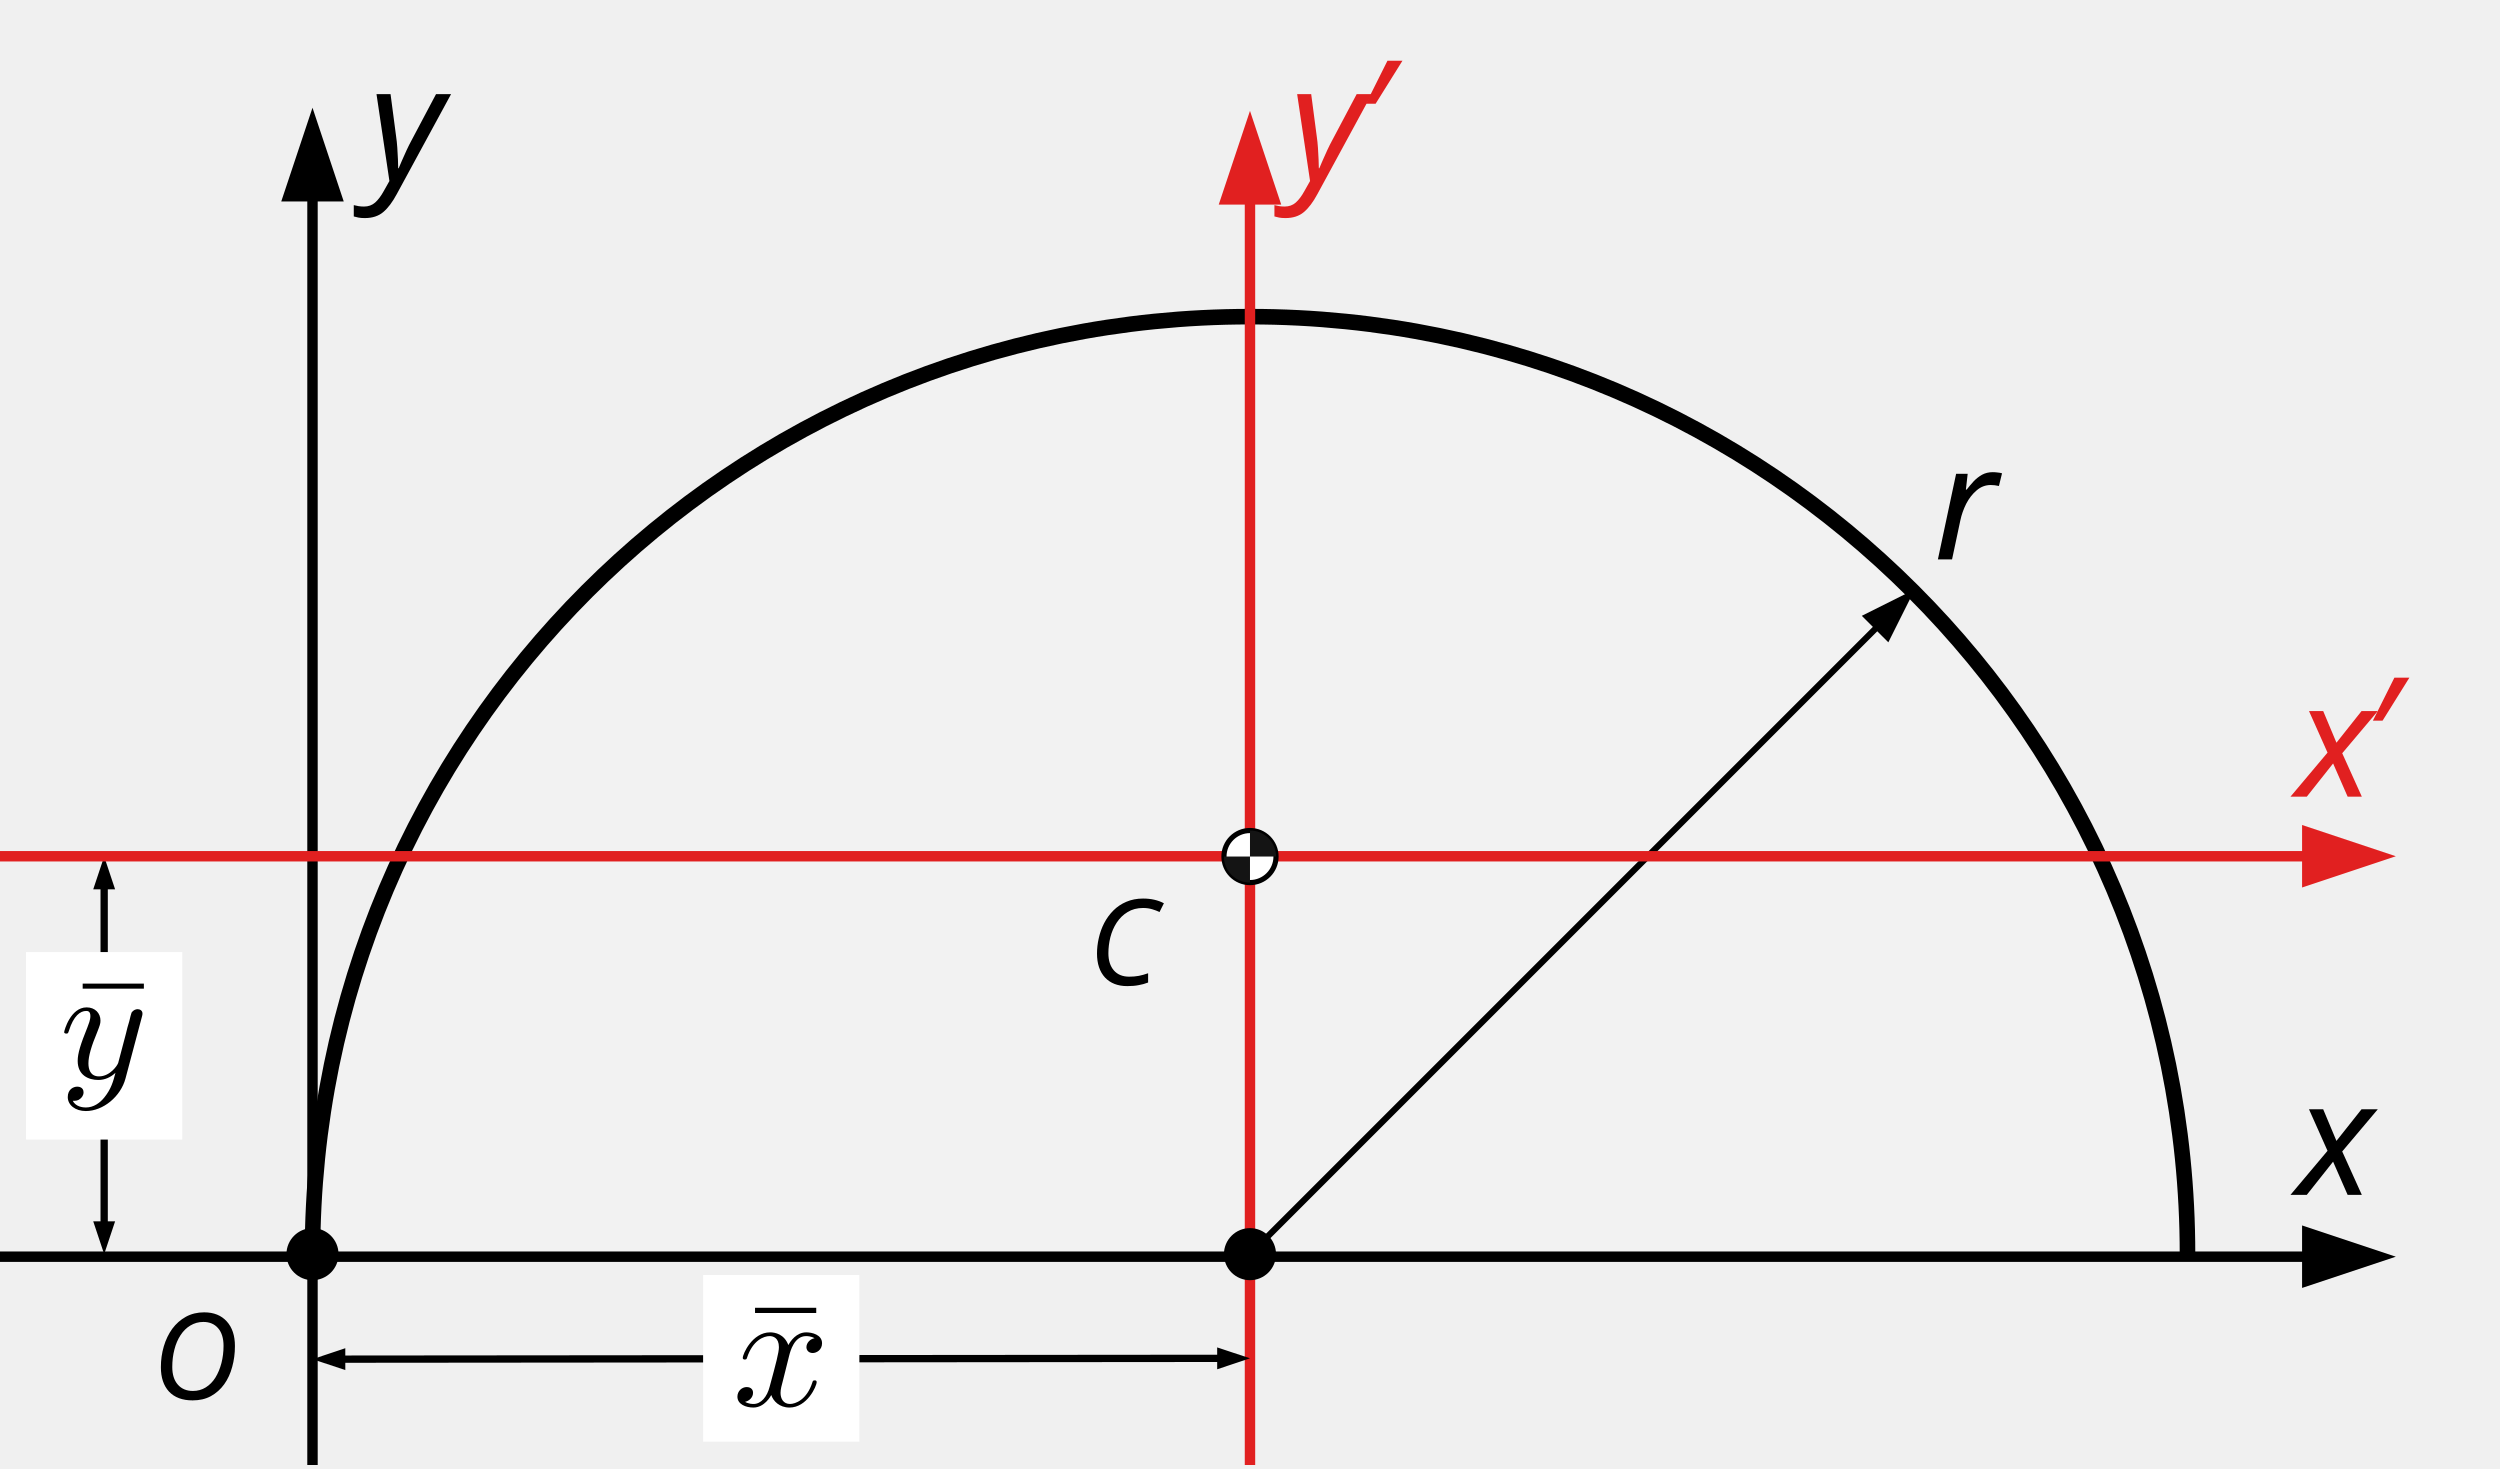
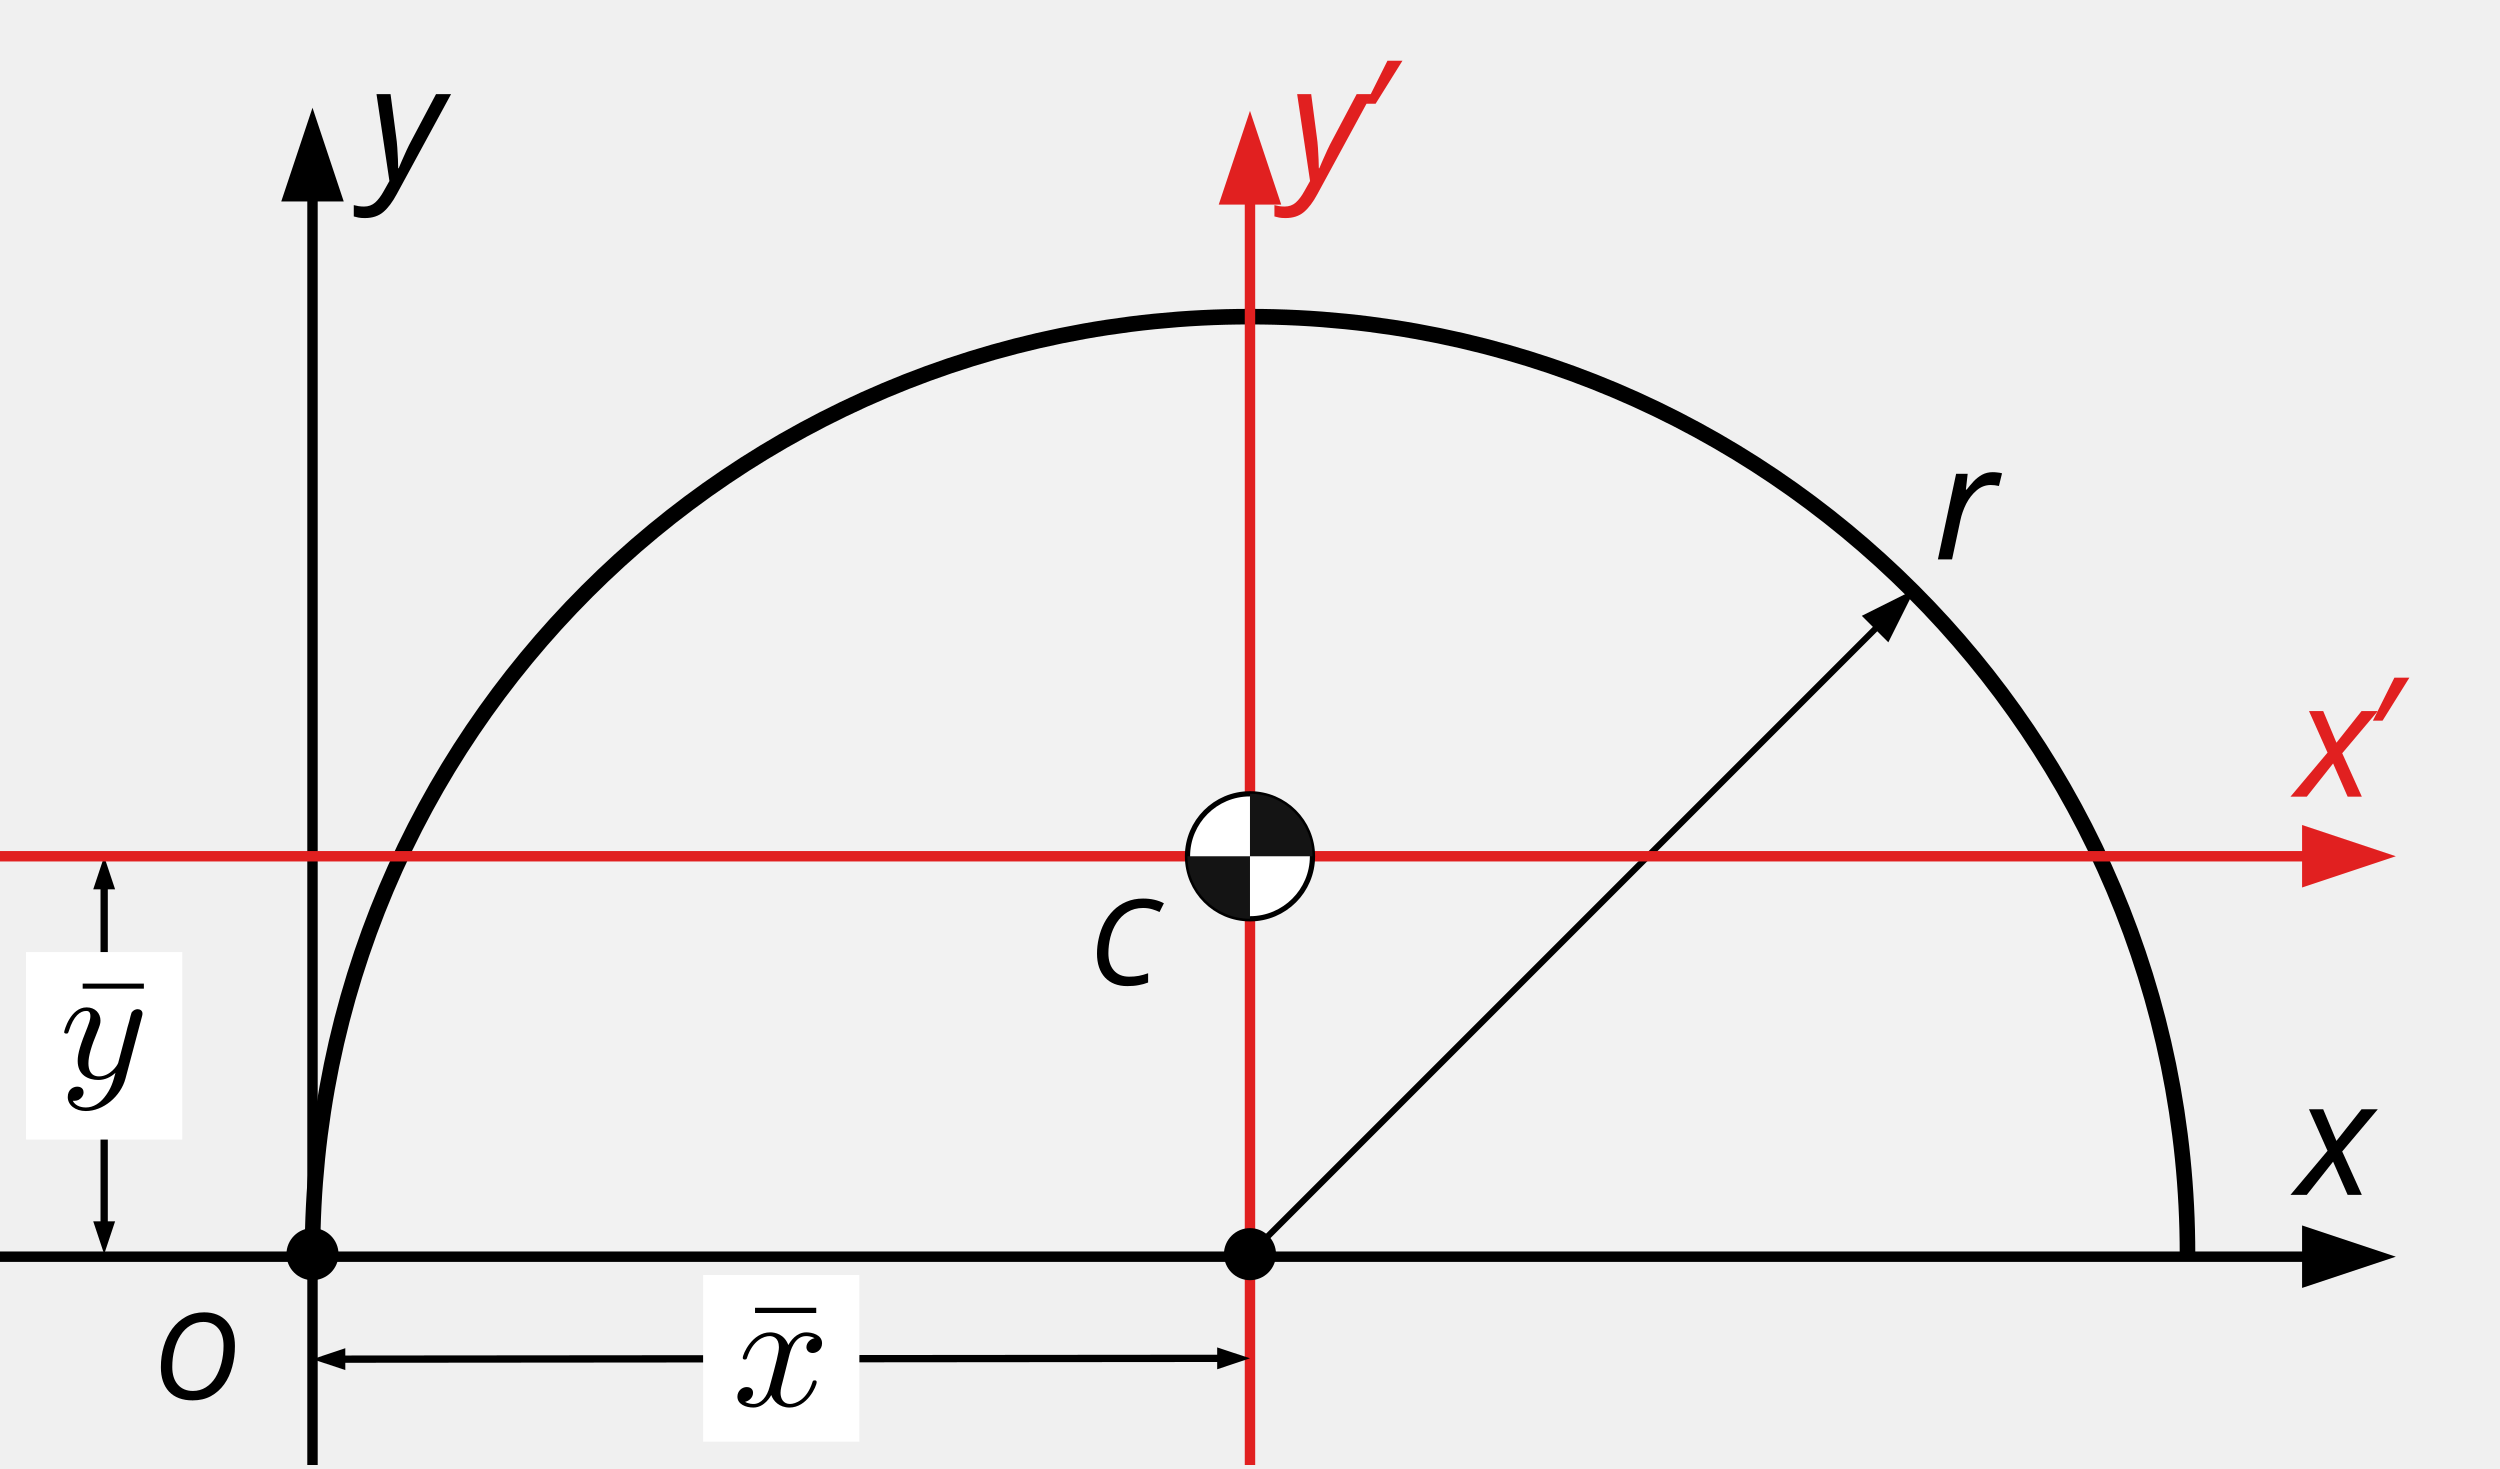
<svg xmlns="http://www.w3.org/2000/svg" width="100%" height="100%" viewBox="0 0 240 141" version="1.1" xml:space="preserve" style="fill-rule:evenodd;clip-rule:evenodd;stroke-miterlimit:1.5;">
  <g transform="matrix(1,0,0,1,0,-486)">
    <g id="centroids-semi-circle" transform="matrix(1.24146,0,0,0.601013,-333.041,490.411)">
      <rect x="268.265" y="-6.273" width="193.321" height="232.94" style="fill:none;" />
      <clipPath id="_clip1">
        <rect x="268.265" y="-6.273" width="193.321" height="232.94" />
      </clipPath>
      <g clip-path="url(#_clip1)">
        <g transform="matrix(1.13642,0,0,2.3474,-466.347,52.1436)">
          <path d="M795.277,60C795.277,24.768 766.716,-3.793 731.484,-3.793C696.252,-3.793 667.691,24.768 667.691,60" style="fill:rgb(242,242,242);stroke:black;stroke-width:1.06px;" />
        </g>
        <g transform="matrix(0.805502,0,0,1.66386,44.8017,-28.8739)">
          <text x="381.906px" y="107.5px" style="font-family:'CMUSerif-Italic', 'CMU Serif';font-weight:500;font-style:italic;font-size:11.467px;">C</text>
        </g>
        <g transform="matrix(0.805502,0,0,1.66386,-203.177,-6.67519)">
          <g transform="matrix(1,-0,-0,1,585.277,-0.39933)">
            <path d="M178.735,59.119L183.826,56.573L181.281,61.664L178.735,59.119Z" />
            <path d="M120,120.399C120,120.399 168.058,72.341 180.771,59.628" style="fill:none;stroke:black;stroke-width:0.6px;" />
          </g>
        </g>
        <g transform="matrix(0.24394,0,0,0.503885,445.84,183.52)">
          <text x="0px" y="0px" style="font-family:'CMUSerif-Italic', 'CMU Serif';font-weight:500;font-style:italic;font-size:50.631px;">x</text>
        </g>
        <g transform="matrix(0.24394,0,0,0.503885,287.28,-651.141)">
          <g transform="matrix(1,0,0,1,650,1530.22)">
            <text x="0px" y="0px" style="font-family:'CMUSerif-Italic', 'CMU Serif';font-weight:500;font-style:italic;font-size:50.631px;fill:rgb(225,32,32);">x</text>
          </g>
          <g transform="matrix(1,0,0,1,672.192,1530.22)">
            <text x="0px" y="0px" style="font-family:'LucidaGrande', 'Lucida Grande', sans-serif;font-weight:500;font-size:52.833px;fill:rgb(225,32,32);">′</text>
          </g>
        </g>
        <g transform="matrix(0.24394,0,0,0.503885,209.416,-749.686)">
          <g transform="matrix(1,0,0,1,650,1530.22)">
            <text x="0px" y="0px" style="font-family:'CMUSerif-Italic', 'CMU Serif';font-weight:500;font-style:italic;font-size:50.631px;fill:rgb(225,32,32);">y</text>
          </g>
          <g transform="matrix(1,0,0,1,672.192,1530.22)">
            <text x="0px" y="0px" style="font-family:'LucidaGrande', 'Lucida Grande', sans-serif;font-weight:500;font-size:52.833px;fill:rgb(225,32,32);">′</text>
          </g>
        </g>
        <g transform="matrix(0.24394,0,0,0.503885,296.785,21.3699)">
          <text x="0px" y="0px" style="font-family:'CMUSerif-Italic', 'CMU Serif';font-weight:500;font-style:italic;font-size:50.631px;">y</text>
        </g>
        <g transform="matrix(0.805502,0,0,1.67007,268.265,-819.059)">
          <g transform="matrix(1,-0,-0,0.99628,-0,486.04)">
            <path d="M116.999,19.641L119.999,10.641L122.999,19.641L116.999,19.641Z" style="fill:rgb(225,32,32);" />
            <path d="M119.999,140.641L119.999,17.841" style="fill:none;stroke:rgb(225,32,32);stroke-width:1px;" />
          </g>
        </g>
        <g transform="matrix(0.805502,0,0,1.66386,268.265,-815.974)">
          <g transform="matrix(1,-0,-0,1,-0,486)">
            <path d="M221,117.641L230,120.641L221,123.641L221,117.641Z" />
            <path d="M0,120.641L222.8,120.641" style="fill:none;stroke:black;stroke-width:1px;" />
          </g>
        </g>
        <g transform="matrix(0.805502,0,0,1.66386,268.265,-815.974)">
          <g transform="matrix(1,-0,-0,1,-0,486)">
            <path d="M27,19.341L30,10.341L33,19.341L27,19.341Z" />
            <path d="M30,140.641L30,17.541" style="fill:none;stroke:black;stroke-width:1px;" />
          </g>
        </g>
        <g transform="matrix(0.293106,0,0,0.605444,253.495,87.3846)">
          <circle cx="132.837" cy="174.422" r="6.87" />
        </g>
        <g transform="matrix(0.293106,0,0,0.605444,325.989,87.3846)">
          <circle cx="132.837" cy="174.422" r="6.87" />
        </g>
        <g transform="matrix(-0.00212627,0.396954,0.805499,0.00104784,139.679,121.358)">
          <g transform="matrix(-0.00263968,0.999997,4.19153,0.0110643,-324.631,158.779)">
            <path d="M11.05,85.377L10,82.227L8.95,85.377L11.05,85.377Z" />
            <path d="M11.05,117.249L10,120.399L8.95,117.249L11.05,117.249Z" />
            <path d="M10,84.747L10,117.879" style="fill:none;stroke:black;stroke-width:0.7px;" />
          </g>
        </g>
        <g transform="matrix(1,0,0,1.28571,-56.0385,-14.342)">
          <g transform="matrix(0.805502,0,0,1.29411,326.317,123.727)">
            <rect x="0" y="0" width="15" height="18" style="fill:white;" />
          </g>
          <g transform="matrix(0.805502,0,0,1.29411,329.791,139.394)">
            <g id="glyph0-1">
              <rect x="1.125" y="-9.078" width="5.875" height="0.484" style="fill-rule:nonzero;" />
            </g>
          </g>
          <g transform="matrix(0.805502,0,0,1.29411,326.317,123.727)">
            <g transform="matrix(1,0,0,1,3.1935,12.1064)">
              <g id="glyph1-1">
                <path d="M7.922,-5.859C7.984,-6.078 7.984,-6.109 7.984,-6.219C7.984,-6.484 7.75,-6.625 7.516,-6.625C7.344,-6.625 7.094,-6.531 6.938,-6.297C6.906,-6.234 6.781,-5.75 6.719,-5.469C6.594,-5.078 6.484,-4.656 6.391,-4.25L5.656,-1.469C5.594,-1.25 4.891,-0.172 3.813,-0.172C2.984,-0.172 2.797,-0.844 2.797,-1.422C2.797,-2.125 3.078,-3.078 3.641,-4.422C3.891,-5.063 3.953,-5.234 3.953,-5.531C3.953,-6.234 3.438,-6.797 2.625,-6.797C1.078,-6.797 0.469,-4.563 0.469,-4.422C0.469,-4.281 0.641,-4.281 0.672,-4.281C0.828,-4.281 0.844,-4.313 0.922,-4.547C1.375,-6 2.016,-6.453 2.578,-6.453C2.703,-6.453 2.984,-6.453 2.984,-5.969C2.984,-5.578 2.813,-5.188 2.703,-4.891C2.047,-3.266 1.766,-2.391 1.766,-1.656C1.766,-0.297 2.781,0.172 3.75,0.172C4.391,0.172 4.938,-0.094 5.391,-0.516C5.188,0.281 4.984,1.031 4.328,1.844C3.906,2.375 3.297,2.813 2.547,2.813C2.313,2.813 1.578,2.766 1.297,2.172C1.563,2.172 1.781,2.172 2,1.984C2.172,1.844 2.328,1.641 2.328,1.359C2.328,0.875 1.891,0.813 1.734,0.813C1.359,0.813 0.813,1.063 0.813,1.813C0.813,2.578 1.531,3.156 2.547,3.156C4.219,3.156 5.906,1.75 6.359,0.016L7.922,-5.859Z" style="fill-rule:nonzero;" />
              </g>
            </g>
          </g>
        </g>
        <g transform="matrix(1,0,0,1.28571,-47.9177,97.9509)">
          <g transform="matrix(0.447077,-0.00278079,-0.00259626,1.5323,331.847,-172.993)">
            <g transform="matrix(1.80173,0.00326974,0.00490454,0.844563,-34.6918,59.3901)">
              <path d="M33.149,129.429L30,130.482L33.151,131.529L33.149,129.429Z" />
              <path d="M116.848,129.352L119.999,130.399L116.85,131.452L116.848,129.352Z" />
              <path d="M32.52,130.48C45.48,130.468 104.519,130.414 117.479,130.402" style="fill:none;stroke:black;stroke-width:0.7px;" />
            </g>
          </g>
          <g transform="matrix(0.805502,0,0,1.29411,370.554,76.5056)">
            <rect x="0" y="0" width="15" height="16" style="fill:white;" />
            <g transform="matrix(1,0,0,1,3.8595,12.5542)">
              <g id="glyph0-11">
                <rect x="1.125" y="-9.406" width="5.875" height="0.5" style="fill-rule:nonzero;" />
              </g>
            </g>
            <g id="glyph1-11" transform="matrix(1,0,0,1,2.82368,12.5542)">
              <path d="M5.438,-4.813C5.547,-5.234 5.922,-6.688 7.063,-6.688C7.141,-6.688 7.531,-6.688 7.875,-6.484C7.422,-6.406 7.094,-6.016 7.094,-5.625C7.094,-5.375 7.266,-5.063 7.703,-5.063C8.063,-5.063 8.594,-5.359 8.594,-6C8.594,-6.828 7.625,-7.047 7.078,-7.047C6.125,-7.047 5.563,-6.203 5.359,-5.828C4.953,-6.891 4.078,-7.047 3.609,-7.047C1.906,-7.047 0.984,-4.984 0.984,-4.594C0.984,-4.438 1.141,-4.438 1.172,-4.438C1.297,-4.438 1.359,-4.469 1.391,-4.609C1.938,-6.297 3.016,-6.688 3.563,-6.688C3.875,-6.688 4.453,-6.547 4.453,-5.625C4.453,-5.125 4.172,-4.063 3.563,-1.828C3.313,-0.844 2.734,-0.172 2.016,-0.172C1.922,-0.172 1.547,-0.172 1.203,-0.375C1.609,-0.469 1.969,-0.797 1.969,-1.25C1.969,-1.672 1.609,-1.797 1.375,-1.797C0.875,-1.797 0.469,-1.391 0.469,-0.875C0.469,-0.141 1.281,0.172 2,0.172C3.078,0.172 3.672,-0.938 3.719,-1.031C3.906,-0.453 4.5,0.172 5.469,0.172C7.156,0.172 8.078,-1.875 8.078,-2.281C8.078,-2.438 7.938,-2.438 7.891,-2.438C7.734,-2.438 7.703,-2.375 7.672,-2.266C7.141,-0.563 6.031,-0.172 5.516,-0.172C4.875,-0.172 4.609,-0.688 4.609,-1.234C4.609,-1.578 4.703,-1.922 4.891,-2.625L5.438,-4.813Z" style="fill-rule:nonzero;" />
            </g>
          </g>
        </g>
        <g transform="matrix(0.805502,0,0,1.66386,-3.74938,-22.7891)">
          <text x="352.313px" y="143.613px" style="font-family:'CMUSerif-Italic', 'CMU Serif';font-weight:500;font-style:italic;font-size:11.5px;">O</text>
        </g>
        <g transform="matrix(0.869347,0,0,1.66386,268.265,-813.38)">
          <g transform="matrix(0.92656,-0,-0,1,-0,484.441)">
            <path d="M221,79.2L230,82.2L221,85.2L221,79.2Z" style="fill:rgb(225,32,32);" />
            <path d="M0,82.2L222.8,82.2" style="fill:none;stroke:rgb(225,32,32);stroke-width:1px;" />
          </g>
        </g>
-         <g transform="matrix(0.835692,0,0,1.72622,373.079,-479.097)">
+         <g transform="matrix(0.805502,0,0,1.66386,-204.977,31.0319)">
+           <text x="773.129px" y="30.639px" style="font-family:'CMUSerif-Italic', 'CMU Serif';font-weight:500;font-style:italic;font-size:15.333px;">r</text>
+         </g>
+         <g transform="matrix(2.00566,0,0,4.14292,384.494,-1331.14)">
          <g transform="matrix(1.25687,0,0,1.25687,-82.9119,18.5702)">
-             <circle cx="58.204" cy="265.722" r="1.917" style="fill:white;stroke:black;stroke-width:0.38px;stroke-linecap:round;" />
+             <circle cx="58.204" cy="265.722" r="1.917" style="fill:white;stroke:black;stroke-width:0.16px;stroke-linecap:round;" />
          </g>
          <g transform="matrix(1,0,0,1,-60,92.3133)">
            <path d="M47.833,260.233C47.833,261.564 48.912,262.643 50.243,262.643L50.243,260.233L47.833,260.233Z" style="fill:rgb(20,20,20);" />
          </g>
          <g transform="matrix(-1,-1.22465e-16,1.22465e-16,-1,40.4857,612.78)">
            <path d="M47.833,260.233C47.833,261.564 48.912,262.643 50.243,262.643L50.243,260.233L47.833,260.233Z" style="fill:rgb(20,20,20);" />
          </g>
        </g>
-         <g transform="matrix(0.805502,0,0,1.66386,-204.977,31.0319)">
-           <text x="773.129px" y="30.639px" style="font-family:'CMUSerif-Italic', 'CMU Serif';font-weight:500;font-style:italic;font-size:15.333px;">r</text>
-         </g>
      </g>
    </g>
  </g>
</svg>
